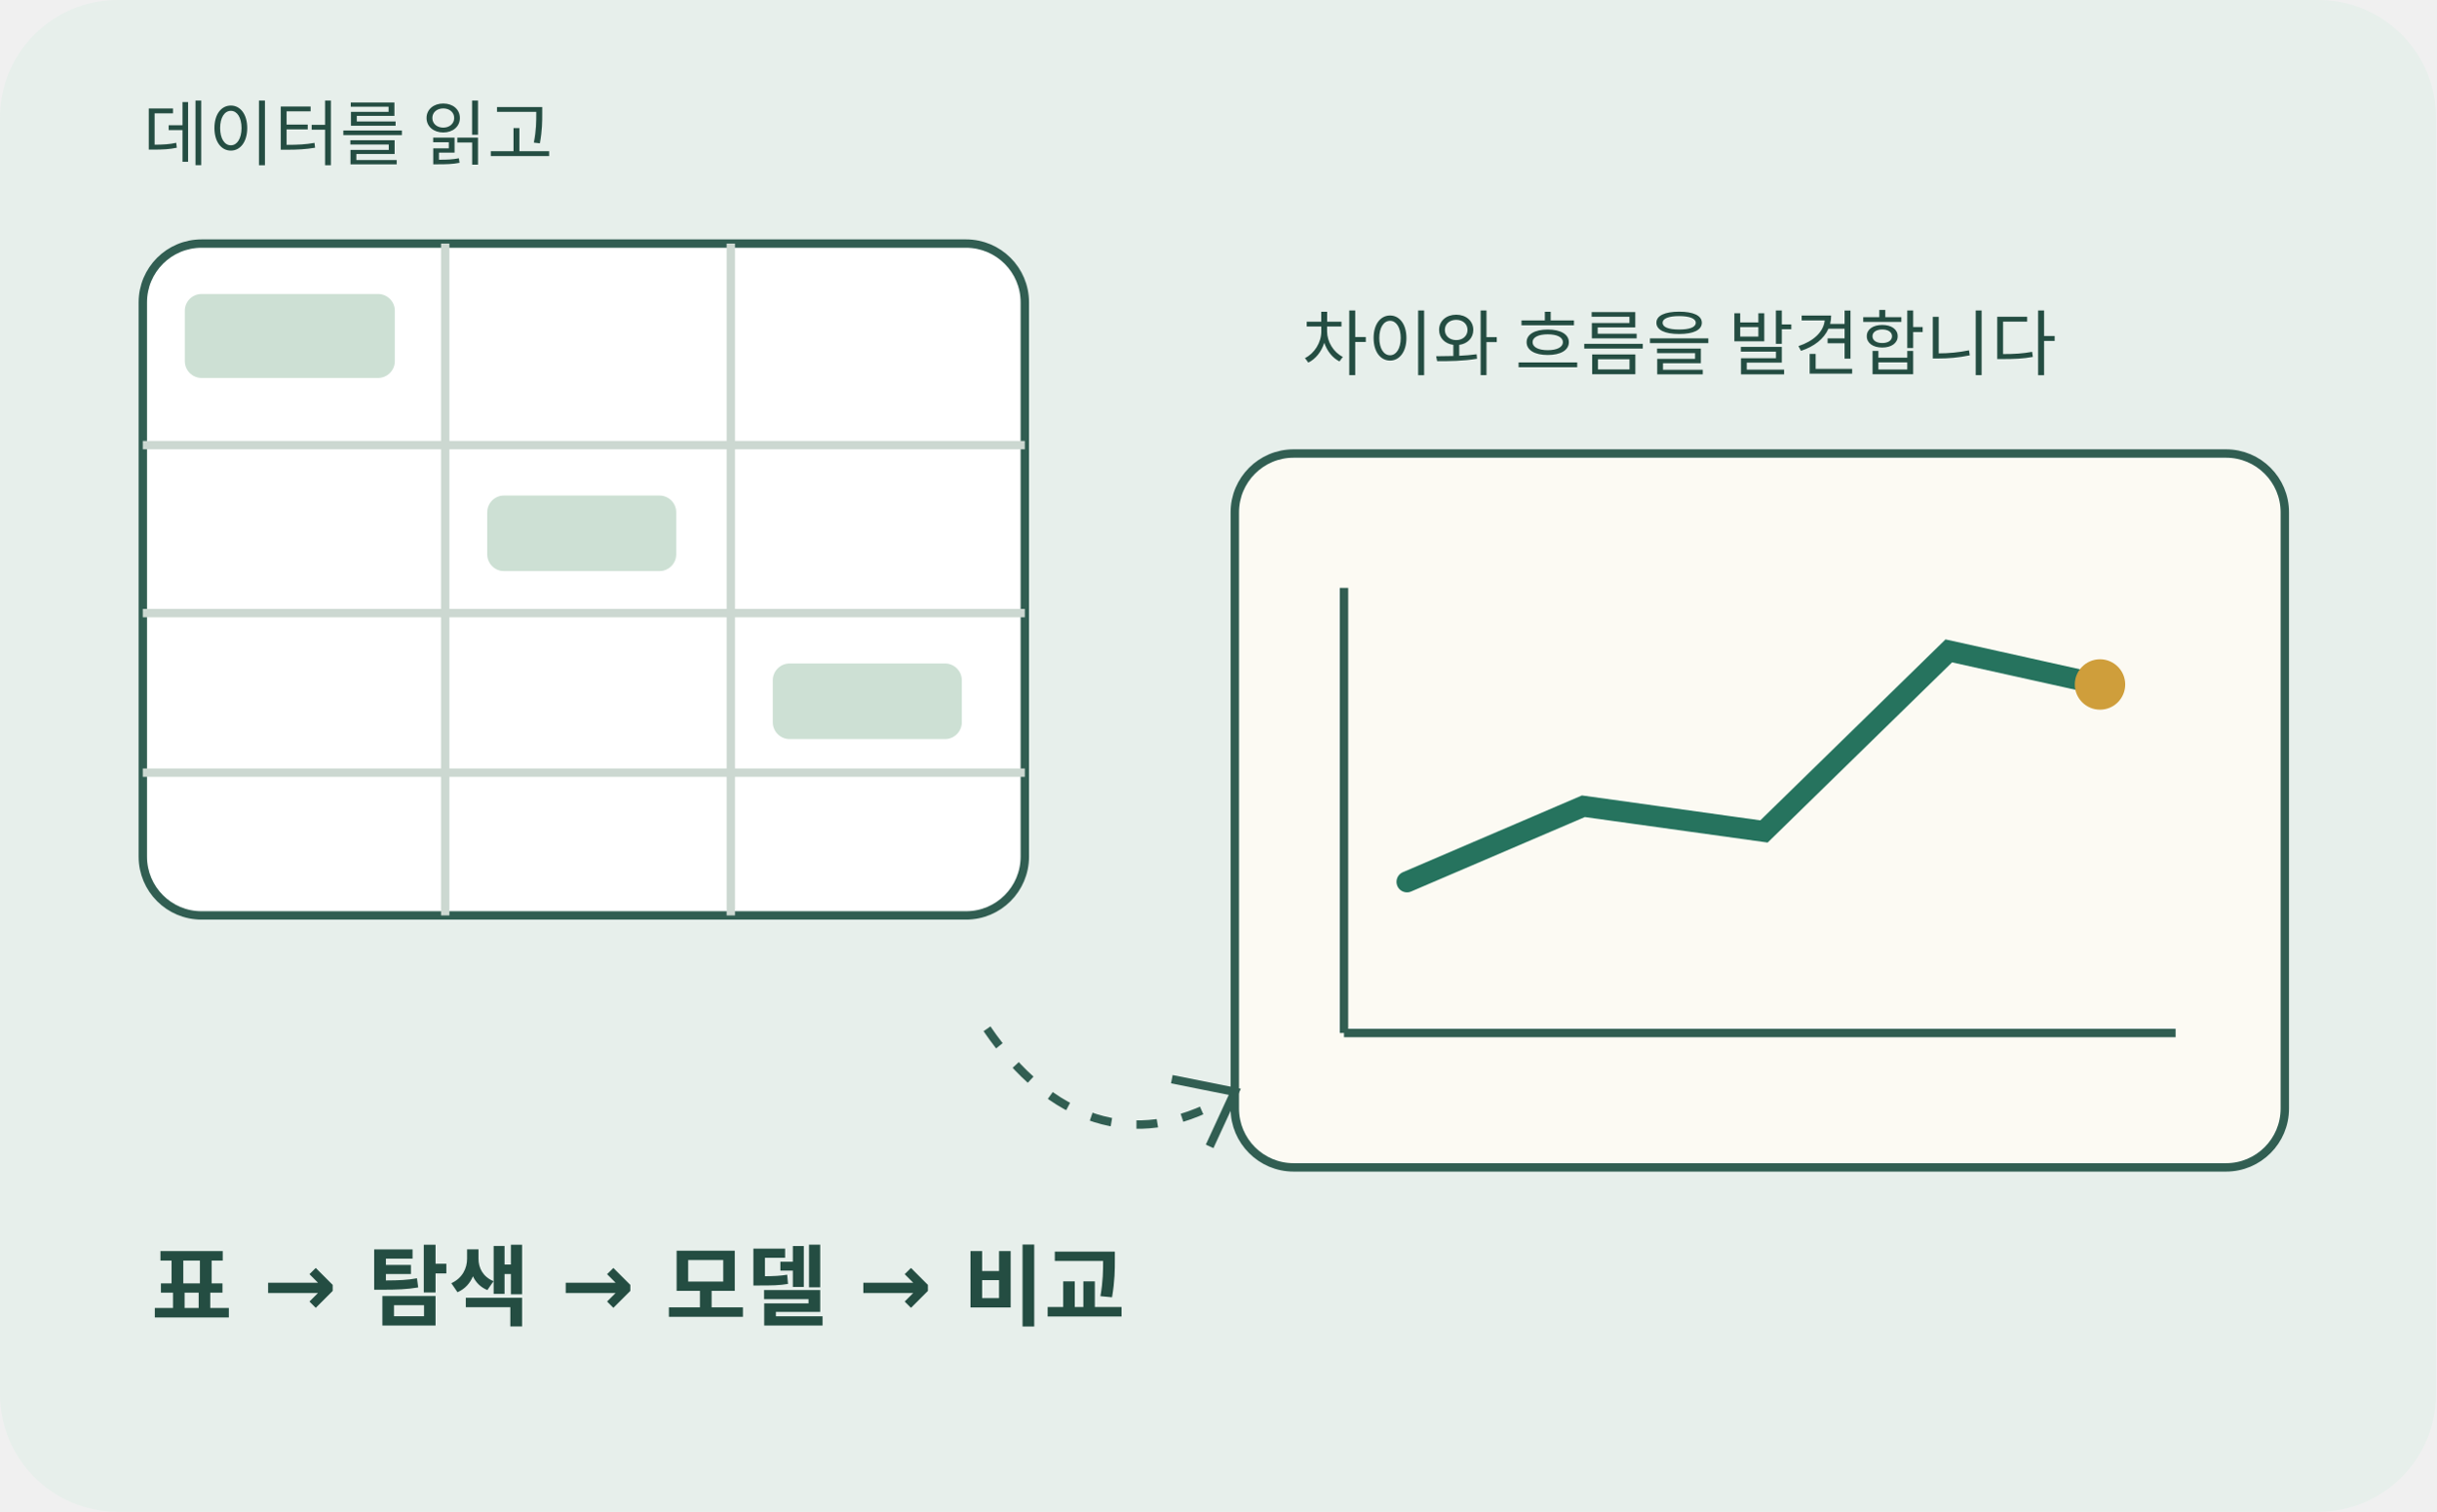
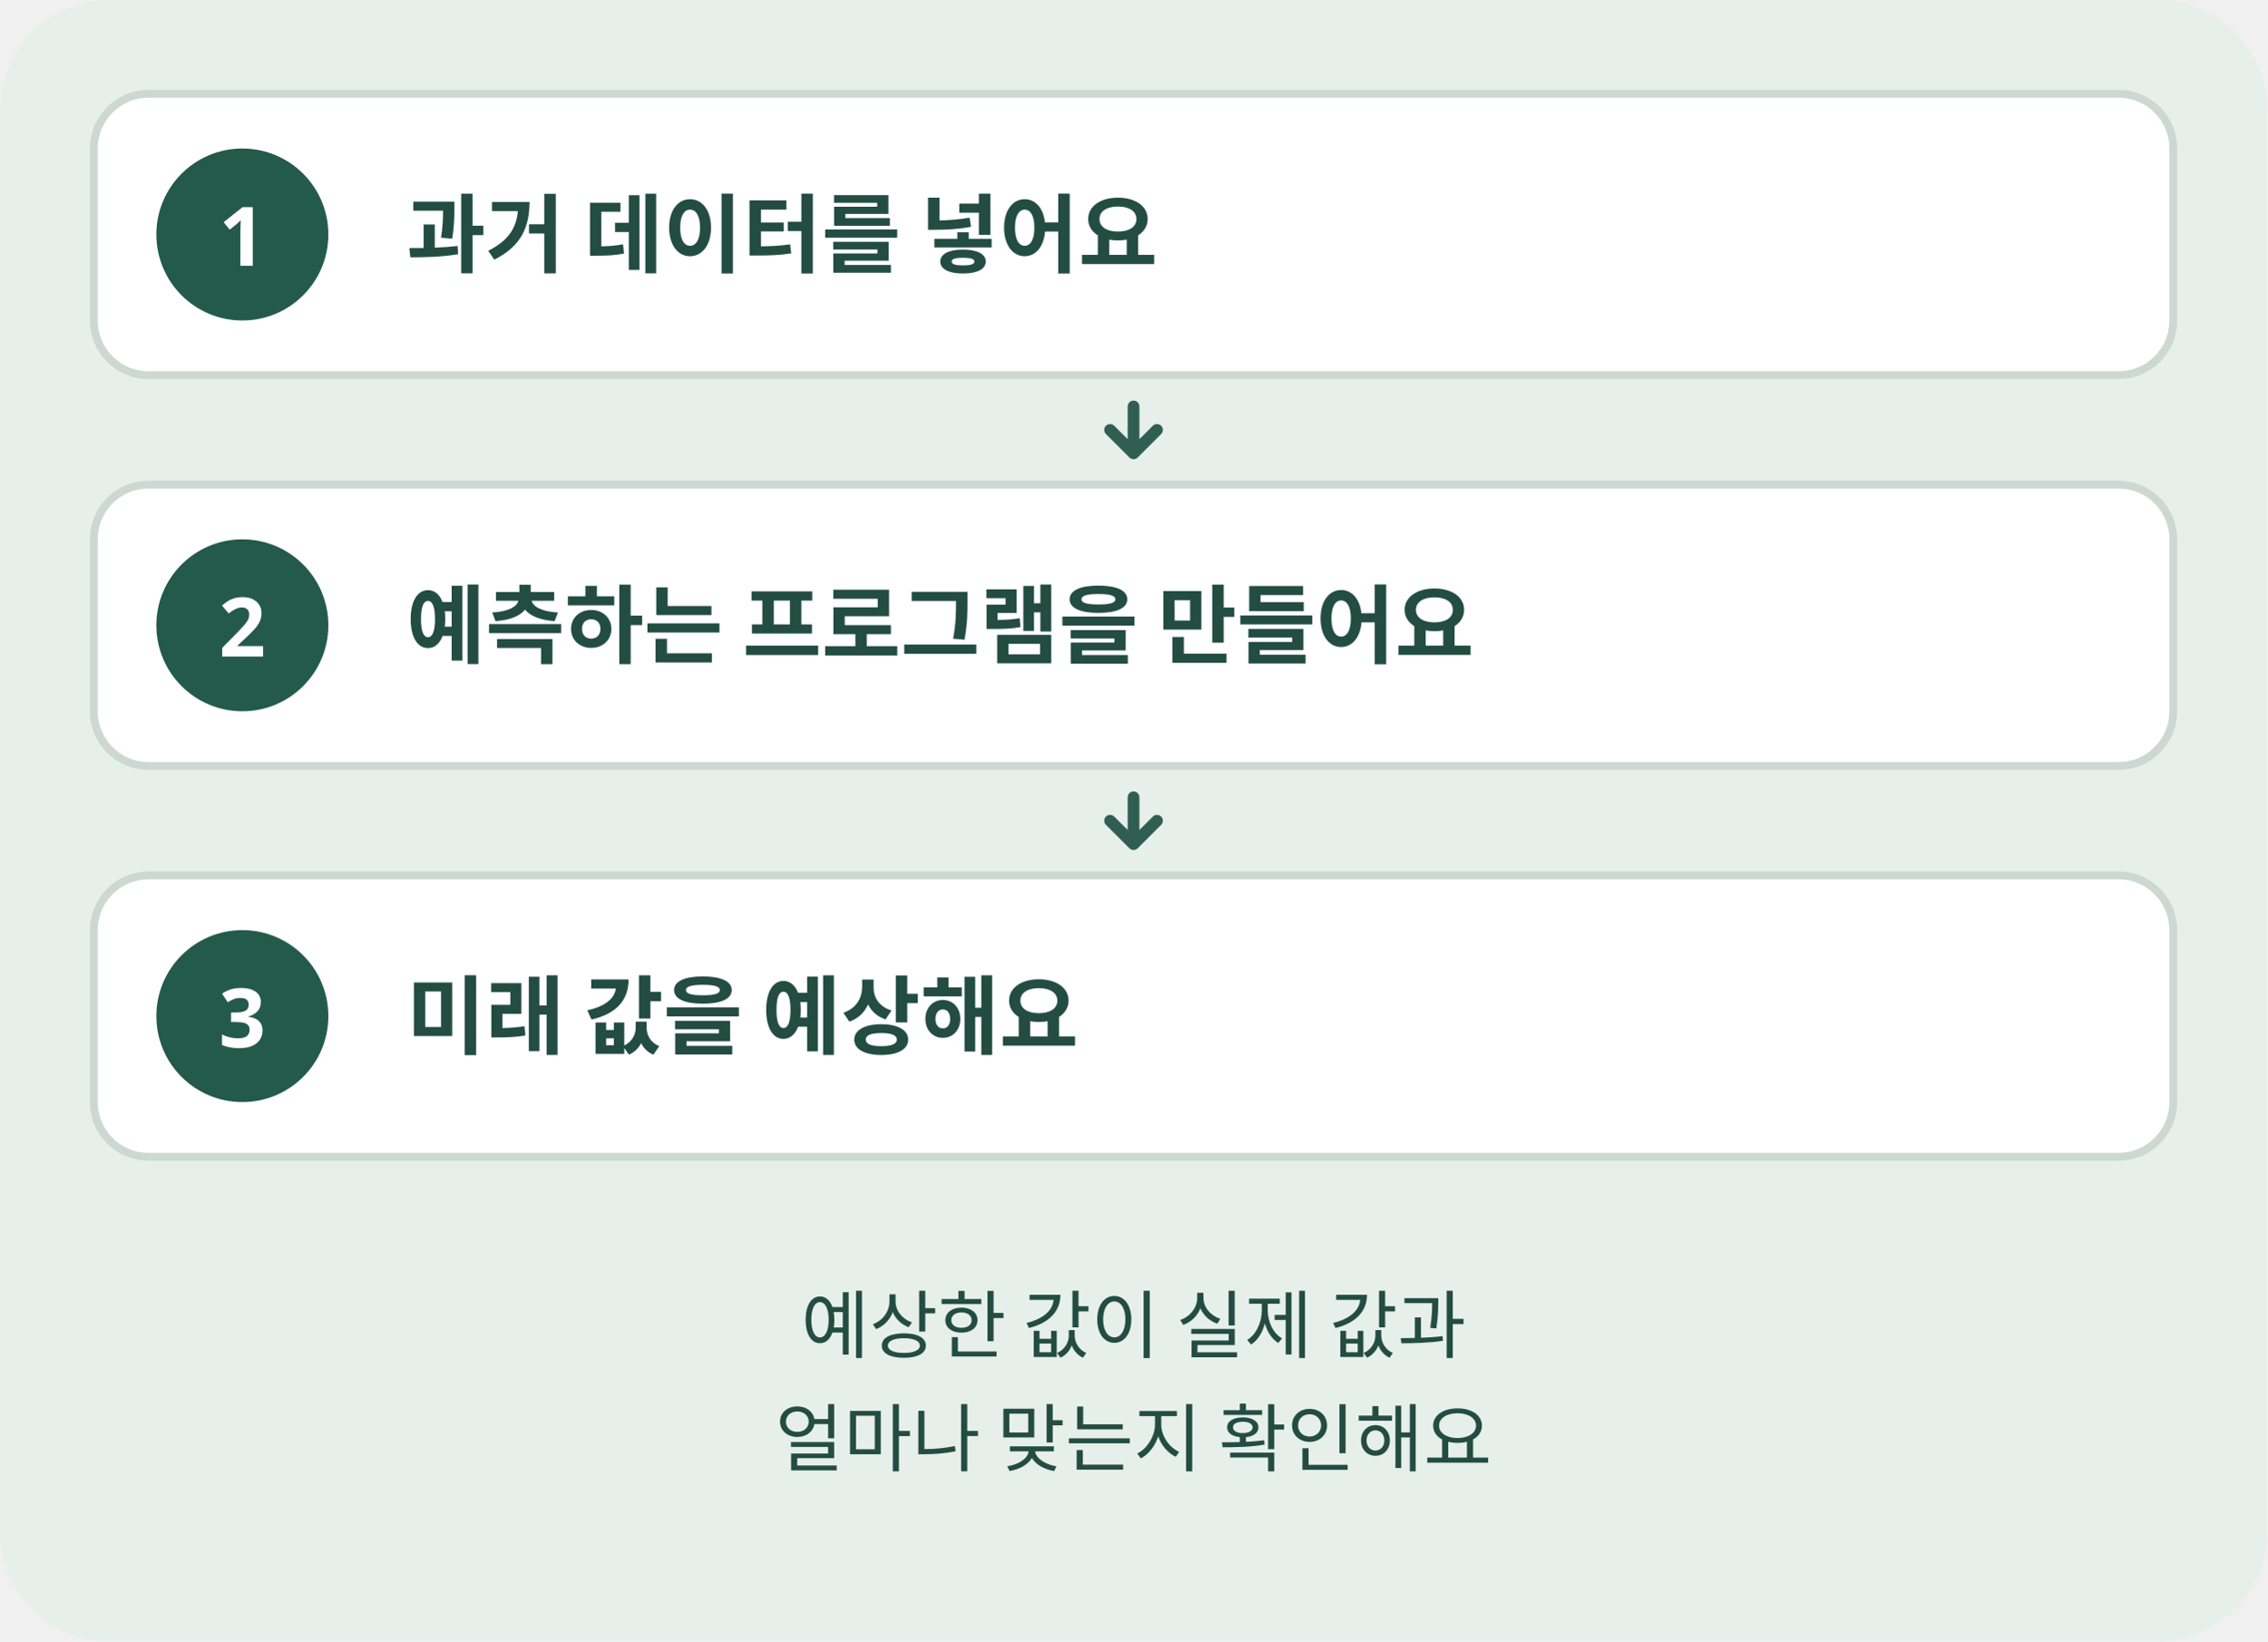
- <svg xmlns="http://www.w3.org/2000/svg" viewBox="0 0 580 360" role="img" aria-labelledby="title">
-   <rect width="580" height="360" rx="28" fill="#e7efeb" />
-   <g fill="none" stroke="#315e52" stroke-width="2">
-     <rect x="34" y="58" width="210" height="160" rx="14" fill="#fff" />
-     <path d="M34 106h210M34 146h210M34 184h210M106 58v160M174 58v160" stroke="#ccd8d1" />
-     <rect x="294" y="108" width="250" height="170" rx="14" fill="#fcfaf3" />
-     <path d="M320 246h198M320 246V140" />
-     <path d="M335 210l42-18 43 6 44-43 36 8" stroke="#26735e" stroke-width="5" stroke-linecap="round" />
-     <path d="M235 245c15 22 35 29 56 17" stroke-dasharray="5 6" />
-     <path d="m279 257 15 3-6 13" />
+ <svg xmlns="http://www.w3.org/2000/svg" viewBox="0 0 580 420" role="img" aria-labelledby="title desc">
+   <rect width="580" height="420" rx="28" fill="#e7efeb" />
+   <g fill="#fff" stroke="#ccd8d1" stroke-width="2">
+     <rect x="24" y="24" width="532" height="72" rx="14" />
+     <rect x="24" y="124" width="532" height="72" rx="14" />
+     <rect x="24" y="224" width="532" height="72" rx="14" />
  </g>
-   <g fill="#cde0d4">
-     <rect x="44" y="70" width="50" height="20" rx="4" />
-     <rect x="116" y="118" width="45" height="18" rx="4" />
-     <rect x="184" y="158" width="45" height="18" rx="4" />
+   <g fill="#245a4a">
+     <circle cx="62" cy="60" r="22" />
+     <circle cx="62" cy="160" r="22" />
+     <circle cx="62" cy="260" r="22" />
  </g>
-   <g font-family="system-ui,Malgun Gothic,sans-serif" fill="#244d42">
-     <text x="34" y="38" font-size="17">데이터를 읽고</text>
-     <text x="310" y="88" font-size="17">차이와 흐름을 발견합니다</text>
-     <text x="36" y="314" font-size="21" font-weight="600">표 → 탐색 → 모델 → 비교</text>
+   <g font-family="system-ui,Malgun Gothic,sans-serif" text-anchor="middle" fill="white" font-size="21" font-weight="700">
+     <text x="62" y="68">1</text>
+     <text x="62" y="168">2</text>
+     <text x="62" y="268">3</text>
  </g>
-   <circle cx="500" cy="163" r="6" fill="#cf9e3b" />
+   <g fill="none" stroke="#315e52" stroke-width="3" stroke-linecap="round" stroke-linejoin="round">
+     <path d="M290 104v12m-6-6 6 6 6-6" />
+     <path d="M290 204v12m-6-6 6 6 6-6" />
+   </g>
+   <g font-family="system-ui,Malgun Gothic,sans-serif" fill="#244d42" font-size="22" font-weight="600">
+     <text x="104" y="68">과거 데이터를 넣어요</text>
+     <text x="104" y="168">예측하는 프로그램을 만들어요</text>
+     <text x="104" y="268">미래 값을 예상해요</text>
+   </g>
+   <g font-family="system-ui,Malgun Gothic,sans-serif" fill="#244d42" font-size="19" text-anchor="middle">
+     <text x="290" y="346">예상한 값이 실제 값과</text>
+     <text x="290" y="375">얼마나 맞는지 확인해요</text>
+   </g>
</svg>
